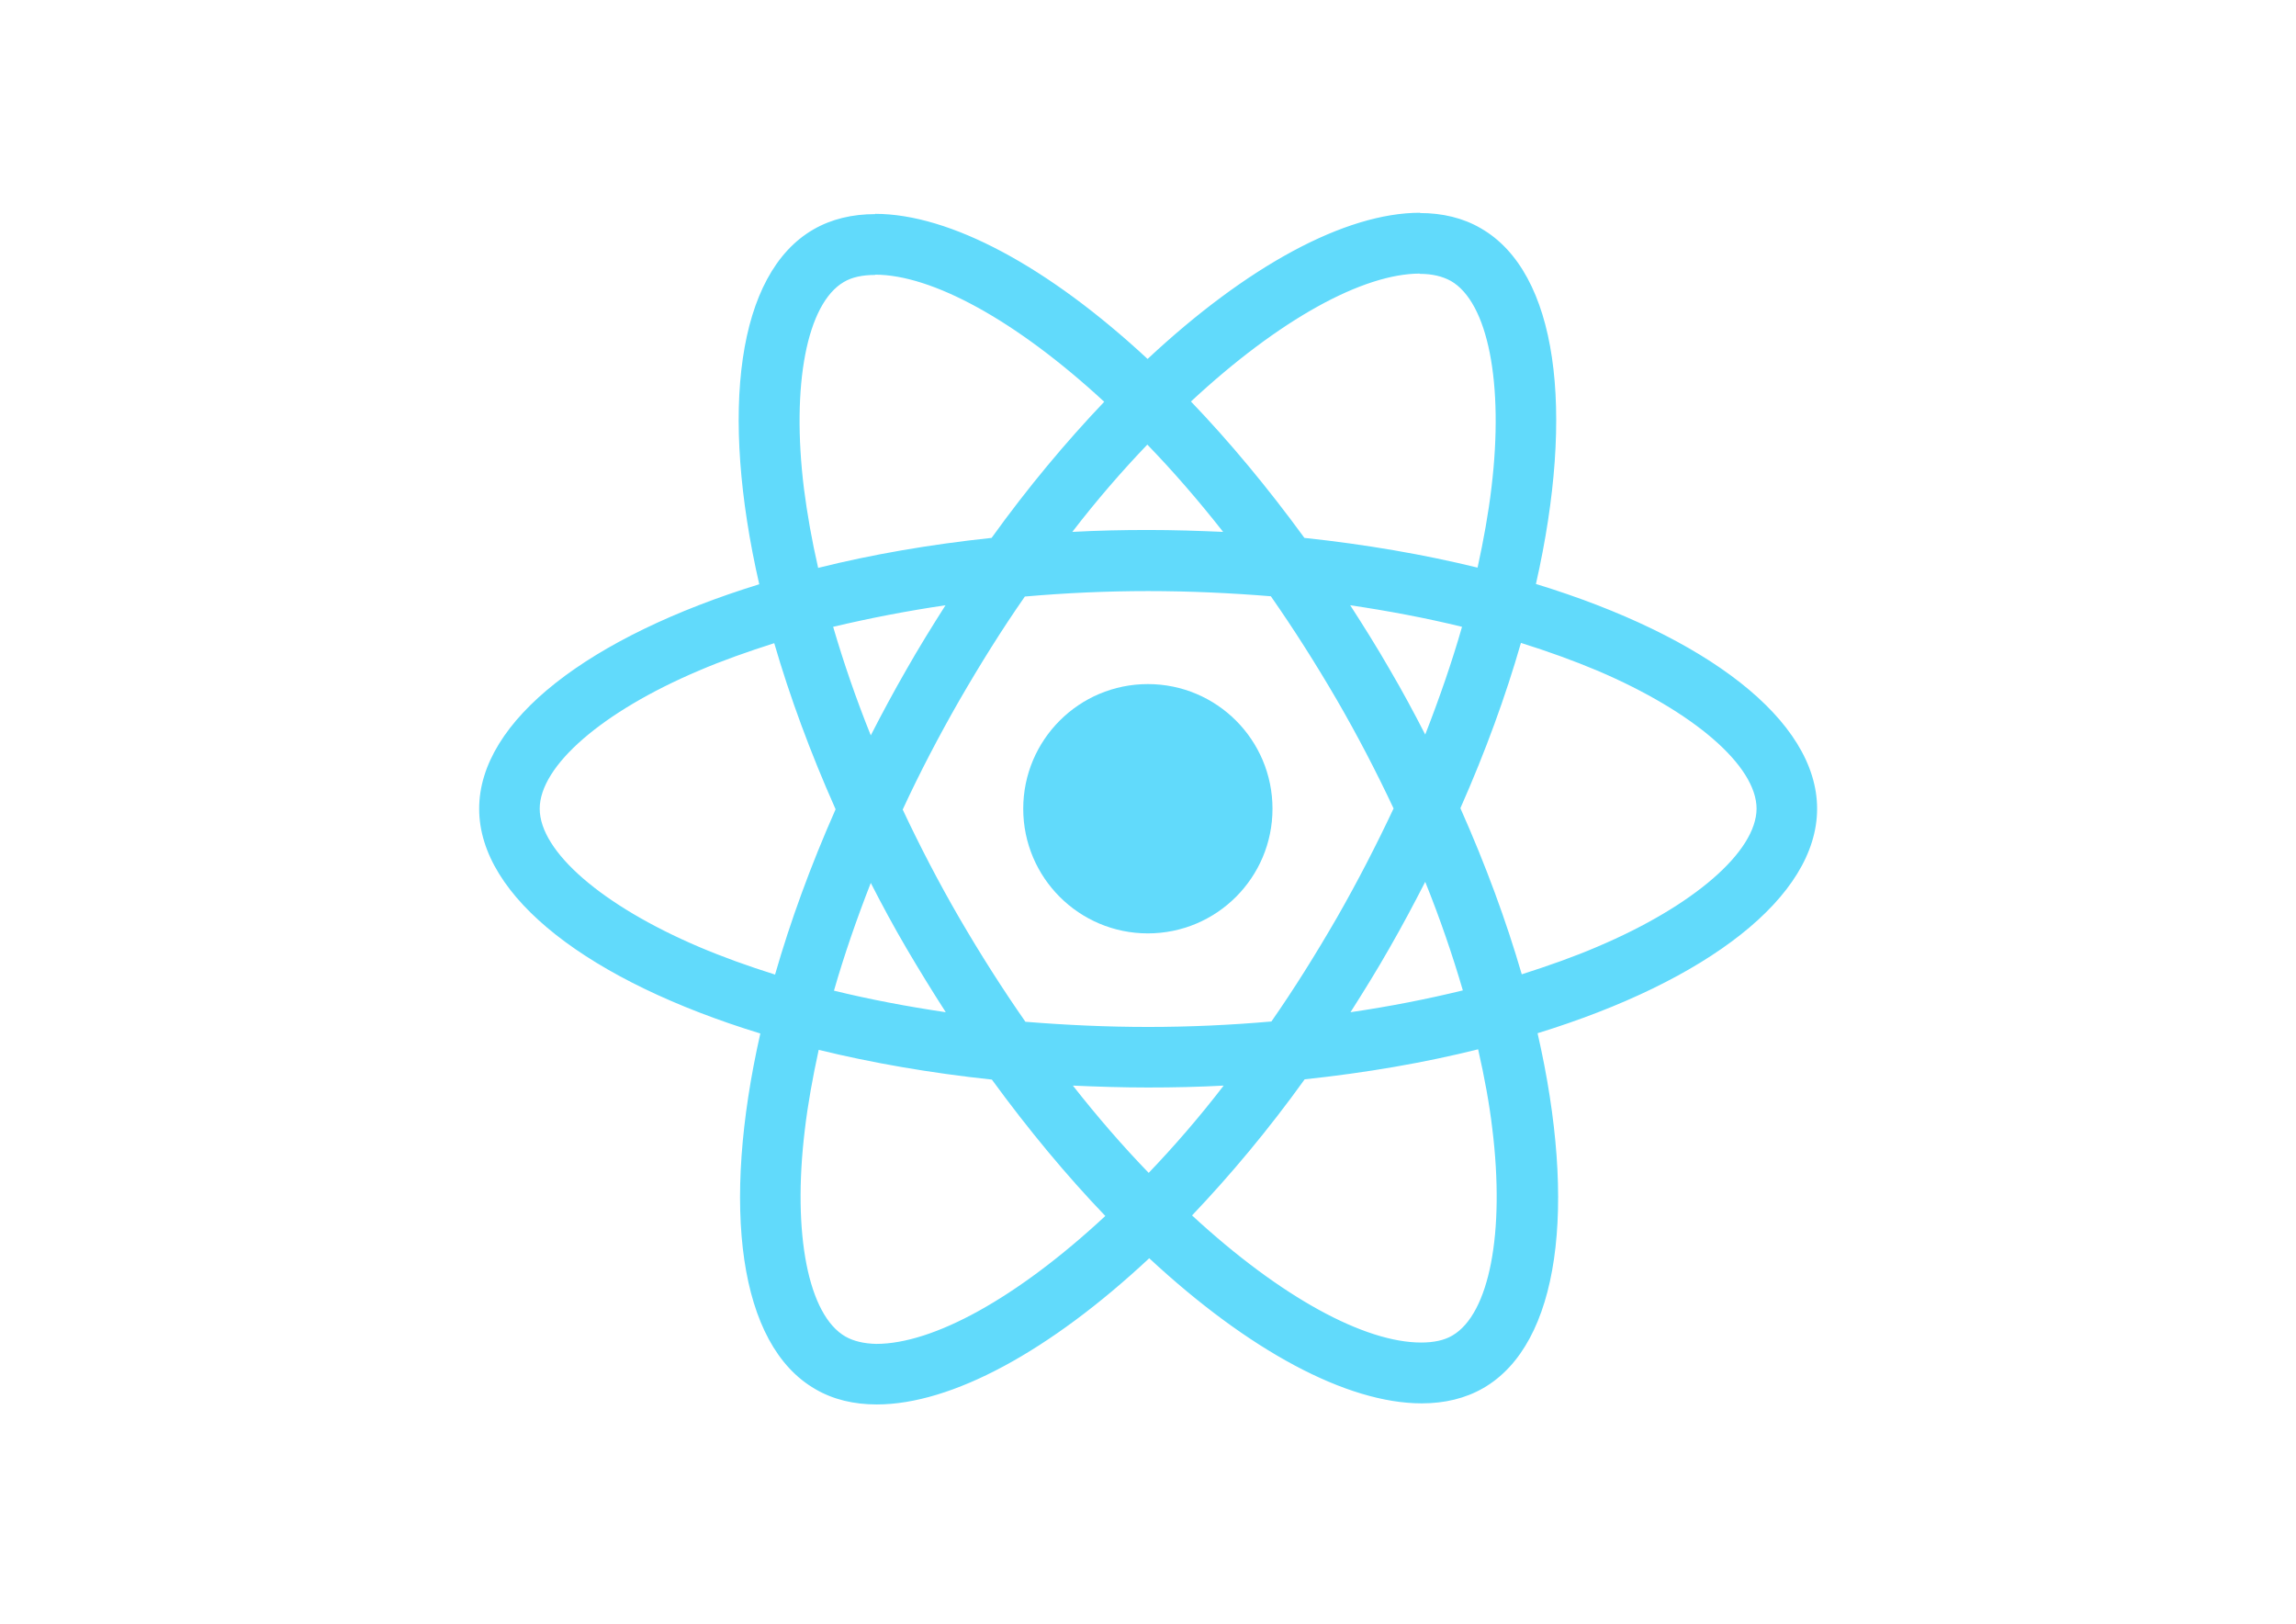
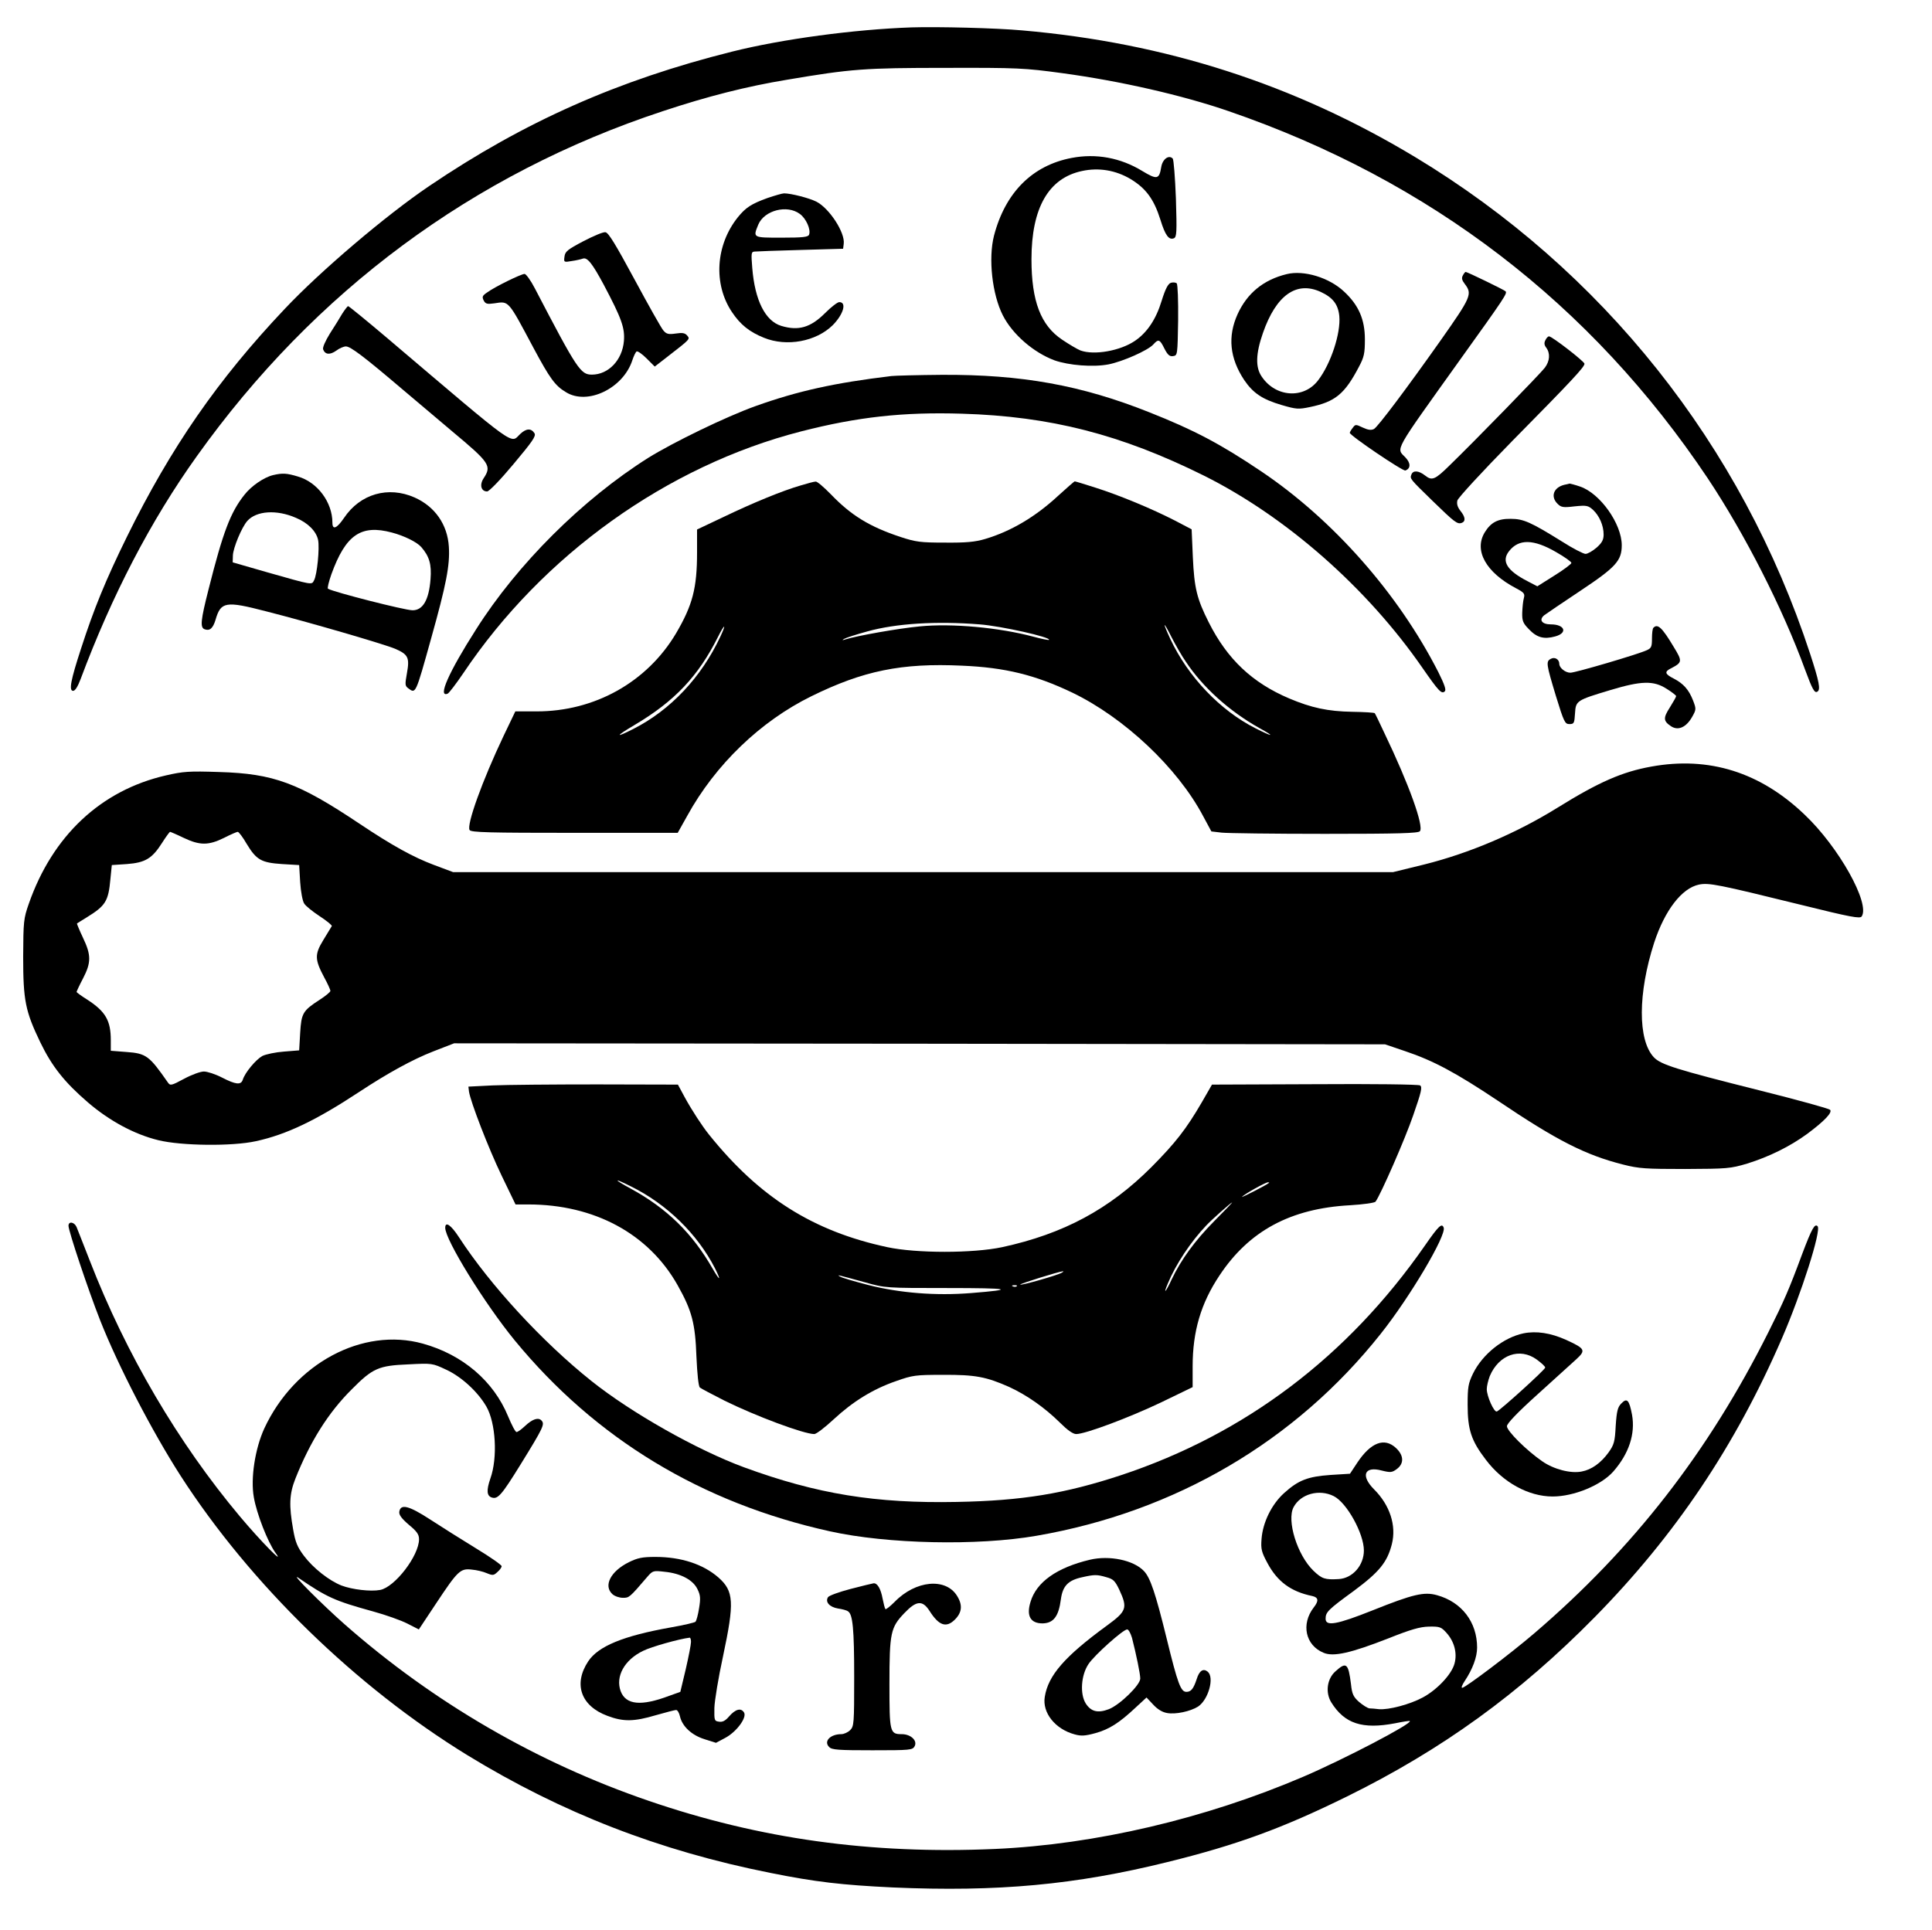
- <svg xmlns="http://www.w3.org/2000/svg" viewBox="0 0 841.9 595.3">
-   <g fill="#61DAFB">
-     <path d="M666.3 296.5c0-32.5-40.7-63.3-103.1-82.4 14.4-63.6 8-114.2-20.2-130.4-6.5-3.8-14.1-5.6-22.4-5.6v22.3c4.6 0 8.3.9 11.4 2.6 13.6 7.8 19.5 37.5 14.9 75.7-1.1 9.4-2.9 19.3-5.1 29.4-19.6-4.8-41-8.5-63.5-10.9-13.5-18.5-27.5-35.3-41.6-50 32.6-30.3 63.2-46.9 84-46.9V78c-27.5 0-63.5 19.6-99.9 53.6-36.4-33.8-72.4-53.2-99.9-53.2v22.3c20.7 0 51.4 16.5 84 46.6-14 14.7-28 31.4-41.3 49.9-22.6 2.4-44 6.1-63.6 11-2.3-10-4-19.7-5.2-29-4.7-38.2 1.1-67.9 14.6-75.8 3-1.8 6.9-2.6 11.5-2.6V78.5c-8.4 0-16 1.8-22.6 5.6-28.1 16.2-34.4 66.7-19.9 130.1-62.2 19.2-102.7 49.9-102.7 82.3 0 32.5 40.7 63.3 103.1 82.4-14.4 63.6-8 114.2 20.2 130.4 6.5 3.8 14.1 5.6 22.5 5.6 27.5 0 63.5-19.6 99.9-53.6 36.4 33.8 72.4 53.2 99.9 53.2 8.4 0 16-1.8 22.6-5.6 28.1-16.2 34.4-66.7 19.9-130.1 62-19.1 102.5-49.9 102.5-82.3zm-130.2-66.7c-3.7 12.9-8.3 26.2-13.5 39.5-4.1-8-8.4-16-13.1-24-4.6-8-9.5-15.8-14.4-23.4 14.2 2.1 27.9 4.7 41 7.9zm-45.8 106.5c-7.8 13.5-15.8 26.3-24.1 38.2-14.9 1.3-30 2-45.2 2-15.1 0-30.2-.7-45-1.9-8.3-11.9-16.4-24.6-24.2-38-7.6-13.1-14.5-26.4-20.8-39.8 6.2-13.4 13.2-26.8 20.7-39.9 7.8-13.5 15.8-26.3 24.1-38.2 14.9-1.3 30-2 45.2-2 15.1 0 30.2.7 45 1.9 8.3 11.9 16.4 24.6 24.2 38 7.6 13.1 14.5 26.4 20.8 39.8-6.3 13.4-13.2 26.8-20.7 39.9zm32.3-13c5.4 13.4 10 26.8 13.8 39.8-13.1 3.2-26.9 5.9-41.2 8 4.9-7.7 9.8-15.6 14.4-23.7 4.6-8 8.9-16.1 13-24.1zM421.2 430c-9.3-9.6-18.6-20.3-27.8-32 9 .4 18.2.7 27.5.7 9.4 0 18.7-.2 27.8-.7-9 11.7-18.3 22.4-27.5 32zm-74.4-58.9c-14.2-2.1-27.9-4.7-41-7.9 3.7-12.9 8.3-26.2 13.5-39.5 4.1 8 8.4 16 13.1 24 4.7 8 9.5 15.8 14.4 23.4zM420.7 163c9.3 9.6 18.6 20.3 27.8 32-9-.4-18.2-.7-27.5-.7-9.4 0-18.7.2-27.8.7 9-11.7 18.3-22.4 27.5-32zm-74 58.9c-4.9 7.7-9.8 15.6-14.4 23.7-4.6 8-8.9 16-13 24-5.4-13.4-10-26.8-13.8-39.8 13.1-3.1 26.9-5.8 41.2-7.9zm-90.5 125.2c-35.4-15.1-58.3-34.9-58.3-50.6 0-15.7 22.9-35.6 58.3-50.6 8.6-3.7 18-7 27.7-10.1 5.7 19.6 13.2 40 22.5 60.9-9.2 20.8-16.6 41.1-22.2 60.6-9.9-3.1-19.3-6.5-28-10.2zM310 490c-13.6-7.8-19.5-37.5-14.9-75.7 1.1-9.4 2.9-19.3 5.1-29.4 19.6 4.8 41 8.5 63.5 10.9 13.5 18.5 27.5 35.3 41.6 50-32.6 30.3-63.2 46.9-84 46.9-4.5-.1-8.3-1-11.3-2.7zm237.2-76.2c4.7 38.2-1.1 67.9-14.6 75.8-3 1.8-6.9 2.6-11.5 2.6-20.7 0-51.4-16.5-84-46.6 14-14.7 28-31.4 41.3-49.9 22.6-2.4 44-6.1 63.6-11 2.3 10.1 4.1 19.8 5.2 29.1zm38.5-66.7c-8.6 3.7-18 7-27.7 10.1-5.7-19.6-13.2-40-22.5-60.9 9.2-20.8 16.6-41.1 22.2-60.6 9.9 3.1 19.3 6.5 28.1 10.2 35.4 15.1 58.3 34.9 58.3 50.6-.1 15.7-23 35.6-58.4 50.6zM320.8 78.4z" />
-     <circle cx="420.9" cy="296.5" r="45.7" />
-     <path d="M520.5 78.1z" />
+ <svg xmlns="http://www.w3.org/2000/svg" version="1.0" width="959pt" height="958pt" viewBox="0 0 959 958" preserveAspectRatio="xMidYMid meet">
+   <g transform="translate(0,958) scale(0.1,-0.1)" fill="#000000" stroke="none">
+     <path d="M4525 9444 c-286 -10 -642 -58 -890 -120 -568 -142 -1034 -349 -1505 -668 -213 -144 -539 -421 -717 -610 -332 -351 -565 -688 -783 -1131 -106 -216 -164 -358 -228 -556 -51 -156 -61 -209 -39 -209 10 0 23 21 37 58 155 415 348 787 577 1107 585 820 1370 1402 2313 1713 223 74 416 123 616 156 319 54 385 59 789 59 357 1 392 -1 576 -26 289 -39 599 -110 828 -189 1000 -344 1799 -957 2378 -1823 183 -275 371 -643 483 -950 36 -97 47 -118 61 -109 17 10 9 50 -36 188 -340 1038 -1030 1905 -1962 2467 -598 360 -1236 566 -1948 628 -130 12 -422 19 -550 15z" />
+     <path d="M5320 8796 c-196 -37 -330 -172 -386 -386 -29 -114 -9 -292 44 -396 48 -94 152 -184 256 -223 71 -25 192 -35 269 -20 70 14 195 69 222 99 25 28 32 26 55 -21 16 -31 26 -40 43 -37 22 3 22 6 25 177 1 98 -2 179 -7 184 -5 5 -18 6 -29 3 -14 -5 -27 -29 -46 -90 -28 -92 -72 -157 -132 -198 -73 -50 -203 -73 -271 -48 -15 6 -56 30 -90 53 -107 71 -153 192 -153 400 0 255 85 403 251 438 83 18 167 4 241 -40 76 -46 116 -100 148 -202 24 -78 42 -102 67 -92 14 6 15 30 10 196 -4 105 -11 195 -16 200 -20 20 -51 -4 -57 -43 -10 -61 -21 -63 -94 -19 -108 66 -229 88 -350 65z" />
+     <path d="M3810 8597 c-80 -29 -108 -47 -147 -95 -111 -138 -123 -332 -30 -471 42 -63 87 -99 159 -128 113 -46 259 -19 342 63 53 54 70 114 32 114 -9 0 -40 -24 -70 -54 -72 -72 -132 -90 -218 -64 -79 24 -131 126 -144 288 -6 74 -5 80 12 81 10 1 114 5 229 8 l210 6 3 24 c8 55 -71 177 -136 210 -36 18 -126 41 -160 41 -9 0 -46 -11 -82 -23z m160 -79 c31 -22 56 -78 46 -103 -4 -12 -31 -15 -136 -15 -144 0 -143 -1 -116 65 30 71 143 100 206 53z" />
+     <path d="M2895 8382 c-78 -41 -90 -51 -93 -76 -4 -28 -3 -29 36 -22 22 3 47 9 55 12 22 8 47 -24 103 -128 90 -170 106 -216 101 -281 -8 -95 -77 -167 -159 -167 -56 0 -73 25 -283 428 -20 39 -44 72 -51 72 -17 0 -148 -64 -186 -92 -24 -16 -26 -22 -17 -40 9 -17 17 -19 53 -14 73 11 66 19 195 -223 80 -149 106 -186 160 -218 107 -67 285 19 330 159 7 21 16 40 21 43 5 3 27 -12 50 -35 l40 -40 58 45 c120 93 118 91 103 109 -11 13 -24 15 -57 10 -35 -5 -46 -3 -61 15 -10 11 -74 125 -143 253 -94 174 -130 234 -145 235 -11 2 -60 -19 -110 -45z" />
+     <path d="M6387 8219 c-115 -28 -196 -94 -244 -199 -50 -111 -39 -218 33 -327 45 -66 91 -96 186 -124 72 -21 83 -22 140 -10 126 26 173 65 244 201 25 47 29 66 29 135 0 99 -31 170 -103 237 -74 70 -200 108 -285 87z m168 -88 c61 -28 87 -62 93 -120 8 -85 -42 -237 -105 -319 -71 -94 -211 -85 -280 18 -32 46 -30 114 6 217 65 187 166 259 286 204z" />
+     <path d="M7261 8212 c-7 -13 -4 -24 10 -42 38 -50 32 -64 -120 -280 -166 -235 -312 -430 -331 -440 -14 -7 -29 -5 -55 7 -36 17 -37 17 -51 -2 -8 -10 -14 -21 -14 -24 1 -14 264 -192 276 -187 27 10 27 37 0 65 -46 48 -63 17 270 483 226 315 237 332 227 342 -7 7 -190 96 -198 96 -2 0 -9 -8 -14 -18z" />
+     <path d="M1699 8023 c-12 -21 -40 -66 -62 -100 -22 -36 -37 -69 -33 -78 10 -26 34 -28 65 -6 16 12 37 21 48 21 23 0 89 -50 283 -215 85 -72 196 -166 245 -207 187 -156 196 -171 156 -232 -22 -33 -13 -66 17 -66 10 0 66 58 131 136 93 111 113 139 104 153 -16 25 -40 25 -70 -3 -52 -48 0 -86 -658 473 -104 88 -193 161 -197 161 -3 0 -16 -17 -29 -37z" />
+     <path d="M7671 7891 c-7 -13 -6 -24 4 -37 21 -28 18 -67 -7 -100 -21 -28 -350 -366 -473 -485 -72 -71 -87 -77 -121 -50 -32 25 -60 27 -68 5 -8 -21 -9 -20 105 -131 110 -107 123 -117 145 -109 20 8 18 29 -7 60 -14 18 -19 34 -15 51 4 14 122 142 270 293 302 306 361 370 361 386 0 11 -161 136 -176 136 -5 0 -13 -8 -18 -19z" />
+     <path d="M4425 7713 c-283 -34 -464 -74 -674 -149 -148 -53 -409 -180 -533 -257 -328 -207 -650 -528 -855 -852 -136 -213 -192 -340 -141 -319 7 3 42 49 78 102 393 586 1011 1029 1676 1200 281 72 507 97 799 88 439 -13 789 -103 1200 -307 409 -204 811 -558 1085 -954 82 -118 96 -133 112 -117 7 7 -2 34 -32 94 -199 391 -523 758 -880 998 -202 136 -333 205 -555 293 -339 135 -634 188 -1030 186 -121 -1 -233 -4 -250 -6z" />
+     <path d="M1355 7221 c-45 -11 -108 -54 -142 -98 -69 -87 -106 -184 -178 -470 -39 -153 -42 -188 -20 -197 26 -10 42 4 55 47 26 90 50 94 250 42 217 -55 586 -163 641 -186 65 -28 73 -44 59 -121 -10 -56 -10 -63 6 -75 38 -28 36 -33 114 247 75 268 94 364 88 456 -7 110 -69 199 -170 244 -131 58 -270 18 -350 -101 -36 -53 -58 -62 -58 -24 0 101 -74 201 -171 229 -56 17 -77 18 -124 7z m114 -212 c60 -25 101 -67 110 -110 8 -40 -5 -173 -20 -200 -12 -24 -5 -25 -234 40 l-170 49 1 34 c1 37 44 141 72 172 45 50 145 57 241 15z m476 -73 c61 -16 124 -47 146 -72 40 -46 52 -86 46 -160 -8 -103 -38 -154 -89 -154 -38 0 -391 90 -420 107 -4 2 4 35 17 72 71 196 147 248 300 207z" />
+     <path d="M3975 7170 c-90 -26 -234 -85 -382 -156 l-133 -63 0 -114 c0 -177 -22 -261 -104 -401 -144 -243 -405 -389 -694 -388 l-104 0 -58 -121 c-106 -223 -185 -443 -169 -468 7 -12 97 -14 521 -14 l512 0 47 84 c140 255 364 470 616 594 258 127 448 166 748 152 214 -9 364 -46 548 -134 257 -124 521 -372 648 -611 l42 -78 51 -6 c28 -3 259 -6 512 -6 367 0 464 3 472 13 21 24 -55 235 -176 487 -24 52 -46 97 -48 99 -2 3 -52 6 -112 7 -121 2 -203 20 -312 66 -184 78 -308 195 -400 378 -59 117 -72 170 -79 324 l-6 138 -84 44 c-113 58 -274 125 -394 163 -53 17 -99 31 -102 31 -3 0 -39 -32 -81 -70 -114 -106 -236 -178 -364 -216 -50 -15 -96 -19 -200 -18 -120 0 -144 3 -220 28 -154 51 -245 107 -346 212 -34 35 -68 64 -75 63 -8 0 -41 -9 -74 -19z m888 -690 c105 -8 356 -64 344 -77 -2 -2 -38 5 -78 16 -168 45 -403 67 -564 51 -106 -10 -314 -47 -370 -65 -15 -5 -16 -4 -5 3 8 5 60 22 115 37 144 40 343 52 558 35z m1023 -185 c84 -127 216 -246 364 -329 82 -45 71 -47 -18 -2 -176 89 -335 256 -423 444 -40 86 -36 93 6 9 19 -37 50 -92 71 -122z m-2310 125 c-94 -202 -247 -365 -432 -459 -92 -47 -90 -37 5 19 201 119 317 243 415 438 33 66 43 68 12 2z" />
+     <path d="M7765 7173 c-53 -13 -70 -58 -34 -94 18 -18 28 -20 85 -13 60 6 67 4 91 -17 32 -30 53 -78 53 -123 0 -26 -8 -41 -35 -65 -20 -17 -44 -31 -55 -31 -10 0 -63 27 -116 61 -156 97 -192 113 -255 113 -64 1 -99 -18 -129 -67 -55 -90 6 -199 154 -277 42 -22 46 -28 40 -50 -4 -14 -7 -46 -8 -72 -1 -41 4 -52 33 -82 40 -42 75 -51 130 -36 64 17 49 60 -21 60 -45 0 -61 23 -32 46 11 8 90 62 176 119 179 119 208 151 208 228 0 106 -107 257 -206 291 -26 9 -50 15 -53 15 -3 -1 -15 -4 -26 -6z m-41 -334 c42 -24 76 -48 76 -54 0 -5 -38 -34 -85 -63 l-84 -53 -48 25 c-103 53 -132 100 -92 150 48 61 121 60 233 -5z" />
+     <path d="M8207 6463 c-4 -3 -7 -27 -7 -53 0 -40 -3 -48 -25 -58 -45 -21 -355 -112 -380 -112 -25 0 -55 24 -55 44 0 22 -22 36 -42 25 -25 -13 -23 -25 25 -184 40 -130 45 -140 67 -140 23 0 25 4 28 53 4 63 6 65 176 116 153 46 214 48 279 6 26 -16 47 -33 47 -36 0 -4 -14 -29 -31 -56 -34 -53 -33 -68 6 -94 35 -23 75 -5 104 46 21 37 21 40 5 82 -21 54 -48 84 -96 109 -44 22 -47 34 -15 50 58 30 59 35 15 107 -58 97 -80 117 -101 95z" />
+     <path d="M8197 5774 c-145 -26 -261 -77 -464 -203 -206 -128 -439 -227 -663 -283 l-155 -38 -2333 0 -2333 0 -96 36 c-101 38 -205 95 -368 204 -305 204 -427 249 -697 257 -150 5 -178 3 -265 -17 -322 -74 -562 -299 -680 -637 -26 -74 -27 -88 -28 -263 0 -218 11 -271 85 -425 58 -120 121 -199 236 -298 107 -92 231 -159 350 -188 114 -28 366 -31 484 -5 152 33 298 103 512 244 141 93 266 162 369 202 l103 40 2311 -2 2310 -3 100 -34 c140 -47 252 -107 460 -246 295 -199 436 -270 622 -317 78 -20 113 -22 308 -22 209 1 224 2 308 27 109 34 212 85 297 147 86 64 127 107 114 120 -6 6 -161 49 -345 95 -422 106 -495 129 -530 166 -80 86 -79 318 2 569 53 161 137 270 222 288 50 10 95 1 505 -100 250 -62 295 -70 303 -58 43 64 -114 345 -283 505 -220 211 -475 291 -761 239z m-7285 -354 c80 -38 123 -38 200 0 33 17 64 30 68 30 5 0 25 -26 44 -59 49 -81 73 -94 176 -101 l85 -5 5 -85 c3 -47 12 -95 20 -106 7 -12 42 -40 77 -63 35 -23 62 -45 60 -49 -2 -4 -21 -35 -42 -69 -44 -72 -43 -97 5 -187 17 -31 30 -60 30 -66 0 -5 -24 -25 -52 -43 -85 -55 -92 -67 -98 -165 l-5 -87 -75 -6 c-41 -3 -90 -13 -108 -22 -32 -18 -86 -82 -97 -118 -9 -27 -35 -24 -103 11 -33 17 -73 30 -90 30 -17 0 -61 -16 -98 -36 -65 -35 -69 -35 -81 -18 -92 132 -107 144 -206 151 l-77 6 0 52 c0 98 -26 143 -117 202 -29 18 -53 36 -53 38 0 2 14 33 32 67 41 79 41 116 0 202 -18 38 -31 70 -30 71 2 1 23 15 48 30 94 58 108 80 118 190 l7 70 75 5 c91 7 125 27 175 106 19 30 37 54 39 54 2 0 33 -13 68 -30z" />
+     <path d="M2445 4191 l-120 -6 3 -25 c8 -51 96 -280 162 -417 l69 -143 63 0 c328 0 597 -145 741 -400 72 -128 88 -190 94 -357 4 -86 10 -146 17 -152 6 -5 61 -34 122 -65 156 -77 394 -166 446 -166 10 0 53 33 96 73 95 88 194 150 310 190 82 29 96 31 232 31 162 1 216 -10 329 -60 89 -41 177 -103 253 -178 36 -36 64 -56 80 -56 46 0 266 83 421 157 l157 76 0 103 c0 174 41 313 133 451 147 222 353 333 648 349 67 4 123 12 127 18 26 36 147 312 187 429 40 115 46 140 34 148 -8 5 -234 8 -523 6 l-510 -2 -50 -87 c-78 -134 -131 -202 -251 -323 -209 -209 -436 -331 -740 -397 -145 -31 -427 -31 -571 0 -368 79 -634 247 -884 558 -34 42 -86 122 -120 184 l-35 65 -400 1 c-220 0 -454 -2 -520 -5z m686 -501 c179 -88 331 -237 418 -407 32 -64 25 -65 -11 -3 -101 177 -228 301 -408 399 -87 47 -86 55 1 11z m3168 17 c-16 -13 -142 -77 -134 -69 13 14 117 72 129 72 5 0 7 -1 5 -3z m-272 -190 c-96 -97 -165 -192 -211 -289 -30 -65 -44 -79 -19 -20 40 96 113 206 190 287 29 31 124 115 129 115 2 0 -38 -42 -89 -93z m-757 -256 c-21 -13 -201 -64 -206 -59 -3 4 189 64 211 66 6 1 3 -3 -5 -7z m-975 -48 c99 -28 102 -28 408 -28 312 0 344 -7 117 -25 -175 -14 -352 0 -510 40 -69 18 -132 36 -140 42 -17 10 -21 11 125 -29z m752 -19 c-3 -3 -12 -4 -19 -1 -8 3 -5 6 6 6 11 1 17 -2 13 -5z" />
+     <path d="M340 3494 c0 -26 98 -319 157 -469 90 -228 258 -552 400 -773 347 -538 870 -1047 1424 -1387 466 -285 950 -474 1504 -584 223 -45 355 -60 605 -72 523 -23 909 13 1365 126 345 85 571 168 890 325 473 233 858 512 1231 891 400 407 697 849 929 1384 96 221 197 537 177 557 -14 14 -28 -10 -76 -137 -67 -181 -91 -235 -168 -389 -298 -595 -670 -1074 -1163 -1496 -118 -101 -342 -270 -357 -270 -6 0 0 15 12 33 40 60 62 120 62 167 0 126 -76 226 -199 260 -64 18 -119 5 -319 -75 -178 -71 -234 -81 -234 -42 0 33 12 45 141 139 125 93 165 141 188 232 23 92 -10 193 -88 271 -68 68 -49 117 37 94 44 -11 52 -10 75 7 37 27 36 68 -4 105 -57 53 -124 28 -191 -72 l-37 -56 -96 -6 c-114 -8 -160 -26 -231 -90 -62 -56 -106 -146 -112 -228 -4 -50 0 -65 29 -119 49 -92 116 -142 222 -164 32 -7 34 -24 8 -57 -64 -83 -41 -188 49 -225 49 -21 136 -1 320 71 113 45 158 58 203 59 54 1 61 -2 87 -31 39 -43 54 -101 40 -152 -14 -54 -87 -131 -158 -169 -63 -34 -168 -62 -217 -58 -16 2 -38 4 -47 4 -10 1 -33 16 -52 32 -28 25 -35 39 -40 88 -13 104 -23 113 -77 64 -42 -37 -51 -105 -21 -154 66 -106 154 -135 317 -104 39 8 71 13 73 11 13 -12 -323 -188 -528 -276 -488 -209 -1035 -337 -1532 -359 -616 -27 -1167 50 -1718 239 -555 190 -1068 488 -1510 877 -111 98 -272 259 -230 231 143 -98 181 -115 373 -168 62 -17 138 -44 169 -60 l57 -29 85 128 c108 163 121 176 178 169 24 -2 57 -10 75 -18 29 -12 34 -11 52 6 12 10 21 23 21 29 0 6 -57 46 -128 89 -70 43 -172 107 -227 143 -106 69 -147 79 -153 38 -2 -15 11 -33 47 -64 40 -33 51 -48 51 -72 0 -82 -120 -238 -193 -252 -48 -9 -139 2 -192 22 -61 24 -140 86 -186 147 -33 44 -43 68 -54 132 -21 118 -19 175 11 251 73 184 164 329 280 444 104 105 133 118 281 124 117 6 119 6 187 -26 76 -35 157 -109 200 -183 47 -81 57 -255 20 -358 -20 -58 -18 -86 7 -94 30 -10 49 12 143 164 113 183 120 199 105 217 -16 19 -46 9 -84 -27 -17 -16 -35 -29 -41 -29 -6 0 -24 35 -42 78 -72 175 -225 306 -423 361 -299 83 -637 -98 -787 -421 -46 -100 -69 -249 -52 -342 14 -82 69 -222 107 -275 52 -70 -74 58 -177 181 -305 364 -564 804 -744 1268 -31 80 -61 155 -66 168 -11 25 -40 30 -40 6z m6280 -1342 c65 -32 150 -186 150 -270 0 -74 -56 -138 -125 -142 -68 -4 -83 1 -125 41 -81 78 -134 250 -99 316 35 66 127 91 199 55z" />
+     <path d="M2210 3484 c0 -60 196 -377 345 -559 401 -488 927 -807 1565 -948 285 -63 731 -73 1025 -22 689 119 1285 469 1708 1002 145 182 328 491 313 528 -9 24 -25 9 -93 -89 -384 -552 -893 -936 -1508 -1140 -279 -92 -491 -127 -815 -133 -404 -8 -694 39 -1057 172 -233 86 -559 270 -758 429 -242 193 -501 474 -656 712 -40 62 -69 82 -69 48z" />
+     <path d="M7562 2960 c-99 -21 -202 -102 -250 -199 -24 -50 -27 -67 -27 -156 0 -123 18 -178 90 -272 85 -113 212 -183 332 -183 106 0 241 56 301 124 78 89 110 187 93 282 -14 74 -25 85 -53 56 -18 -18 -23 -37 -28 -111 -4 -79 -8 -94 -36 -133 -38 -52 -84 -85 -133 -94 -54 -11 -139 11 -196 51 -77 53 -175 150 -175 174 0 13 50 66 152 158 84 76 170 154 192 174 49 45 45 53 -51 97 -76 34 -147 45 -211 32z m66 -130 c23 -17 42 -34 42 -40 0 -10 -223 -212 -240 -218 -14 -5 -50 76 -50 111 0 15 7 44 15 65 45 106 149 143 233 82z" />
+     <path d="M3122 1824 c-91 -45 -128 -117 -82 -159 11 -10 34 -18 52 -18 31 0 32 0 121 104 27 31 29 32 88 25 78 -8 139 -40 161 -86 15 -30 16 -46 8 -95 -5 -32 -13 -62 -18 -67 -4 -4 -59 -17 -122 -28 -236 -42 -360 -93 -410 -168 -75 -113 -37 -222 95 -271 79 -30 132 -29 240 3 49 14 95 26 101 26 7 0 15 -14 19 -31 11 -50 58 -94 122 -114 l57 -18 45 24 c57 30 110 102 94 127 -15 24 -43 16 -74 -20 -18 -21 -32 -29 -50 -26 -23 3 -24 6 -23 68 1 36 20 151 43 257 57 268 54 323 -23 391 -76 66 -185 102 -313 102 -65 0 -88 -5 -131 -26z m308 -396 c0 -13 -12 -74 -26 -135 l-27 -113 -56 -20 c-138 -52 -214 -45 -240 23 -27 73 18 156 112 201 40 20 179 59 230 65 4 1 7 -9 7 -21z" />
+     <path d="M5410 1836 c-164 -39 -266 -111 -295 -210 -21 -69 0 -106 60 -106 54 1 80 34 91 120 9 66 36 94 105 109 62 14 74 14 122 0 33 -9 42 -18 63 -62 42 -91 37 -106 -63 -179 -208 -152 -290 -246 -307 -353 -13 -79 52 -160 148 -186 32 -9 52 -8 103 6 69 19 119 51 201 128 l53 49 33 -35 c21 -23 45 -38 69 -42 42 -8 116 8 154 32 51 34 82 144 48 173 -22 18 -42 6 -55 -37 -16 -48 -28 -63 -51 -63 -28 0 -43 40 -98 265 -55 224 -81 301 -112 334 -51 55 -172 80 -269 57z m209 -388 c21 -82 41 -179 41 -202 0 -32 -102 -131 -156 -152 -55 -21 -89 -12 -115 29 -29 47 -23 140 14 195 29 44 172 172 192 172 7 0 17 -19 24 -42z" />
+     <path d="M4222 1691 c-57 -15 -107 -33 -112 -41 -15 -24 8 -49 49 -56 21 -3 44 -9 50 -14 24 -14 31 -87 31 -327 0 -230 -1 -244 -20 -263 -11 -11 -31 -20 -44 -20 -55 0 -89 -36 -60 -64 13 -14 47 -16 214 -16 188 0 200 1 210 20 15 28 -19 60 -64 60 -59 0 -61 9 -61 249 0 255 6 281 74 352 60 63 90 65 125 11 46 -73 83 -86 126 -43 35 35 39 72 11 117 -56 92 -206 78 -310 -29 -22 -22 -43 -39 -46 -36 -3 3 -9 27 -14 52 -9 49 -26 78 -45 76 -6 -1 -57 -13 -114 -28z" />
  </g>
</svg>
